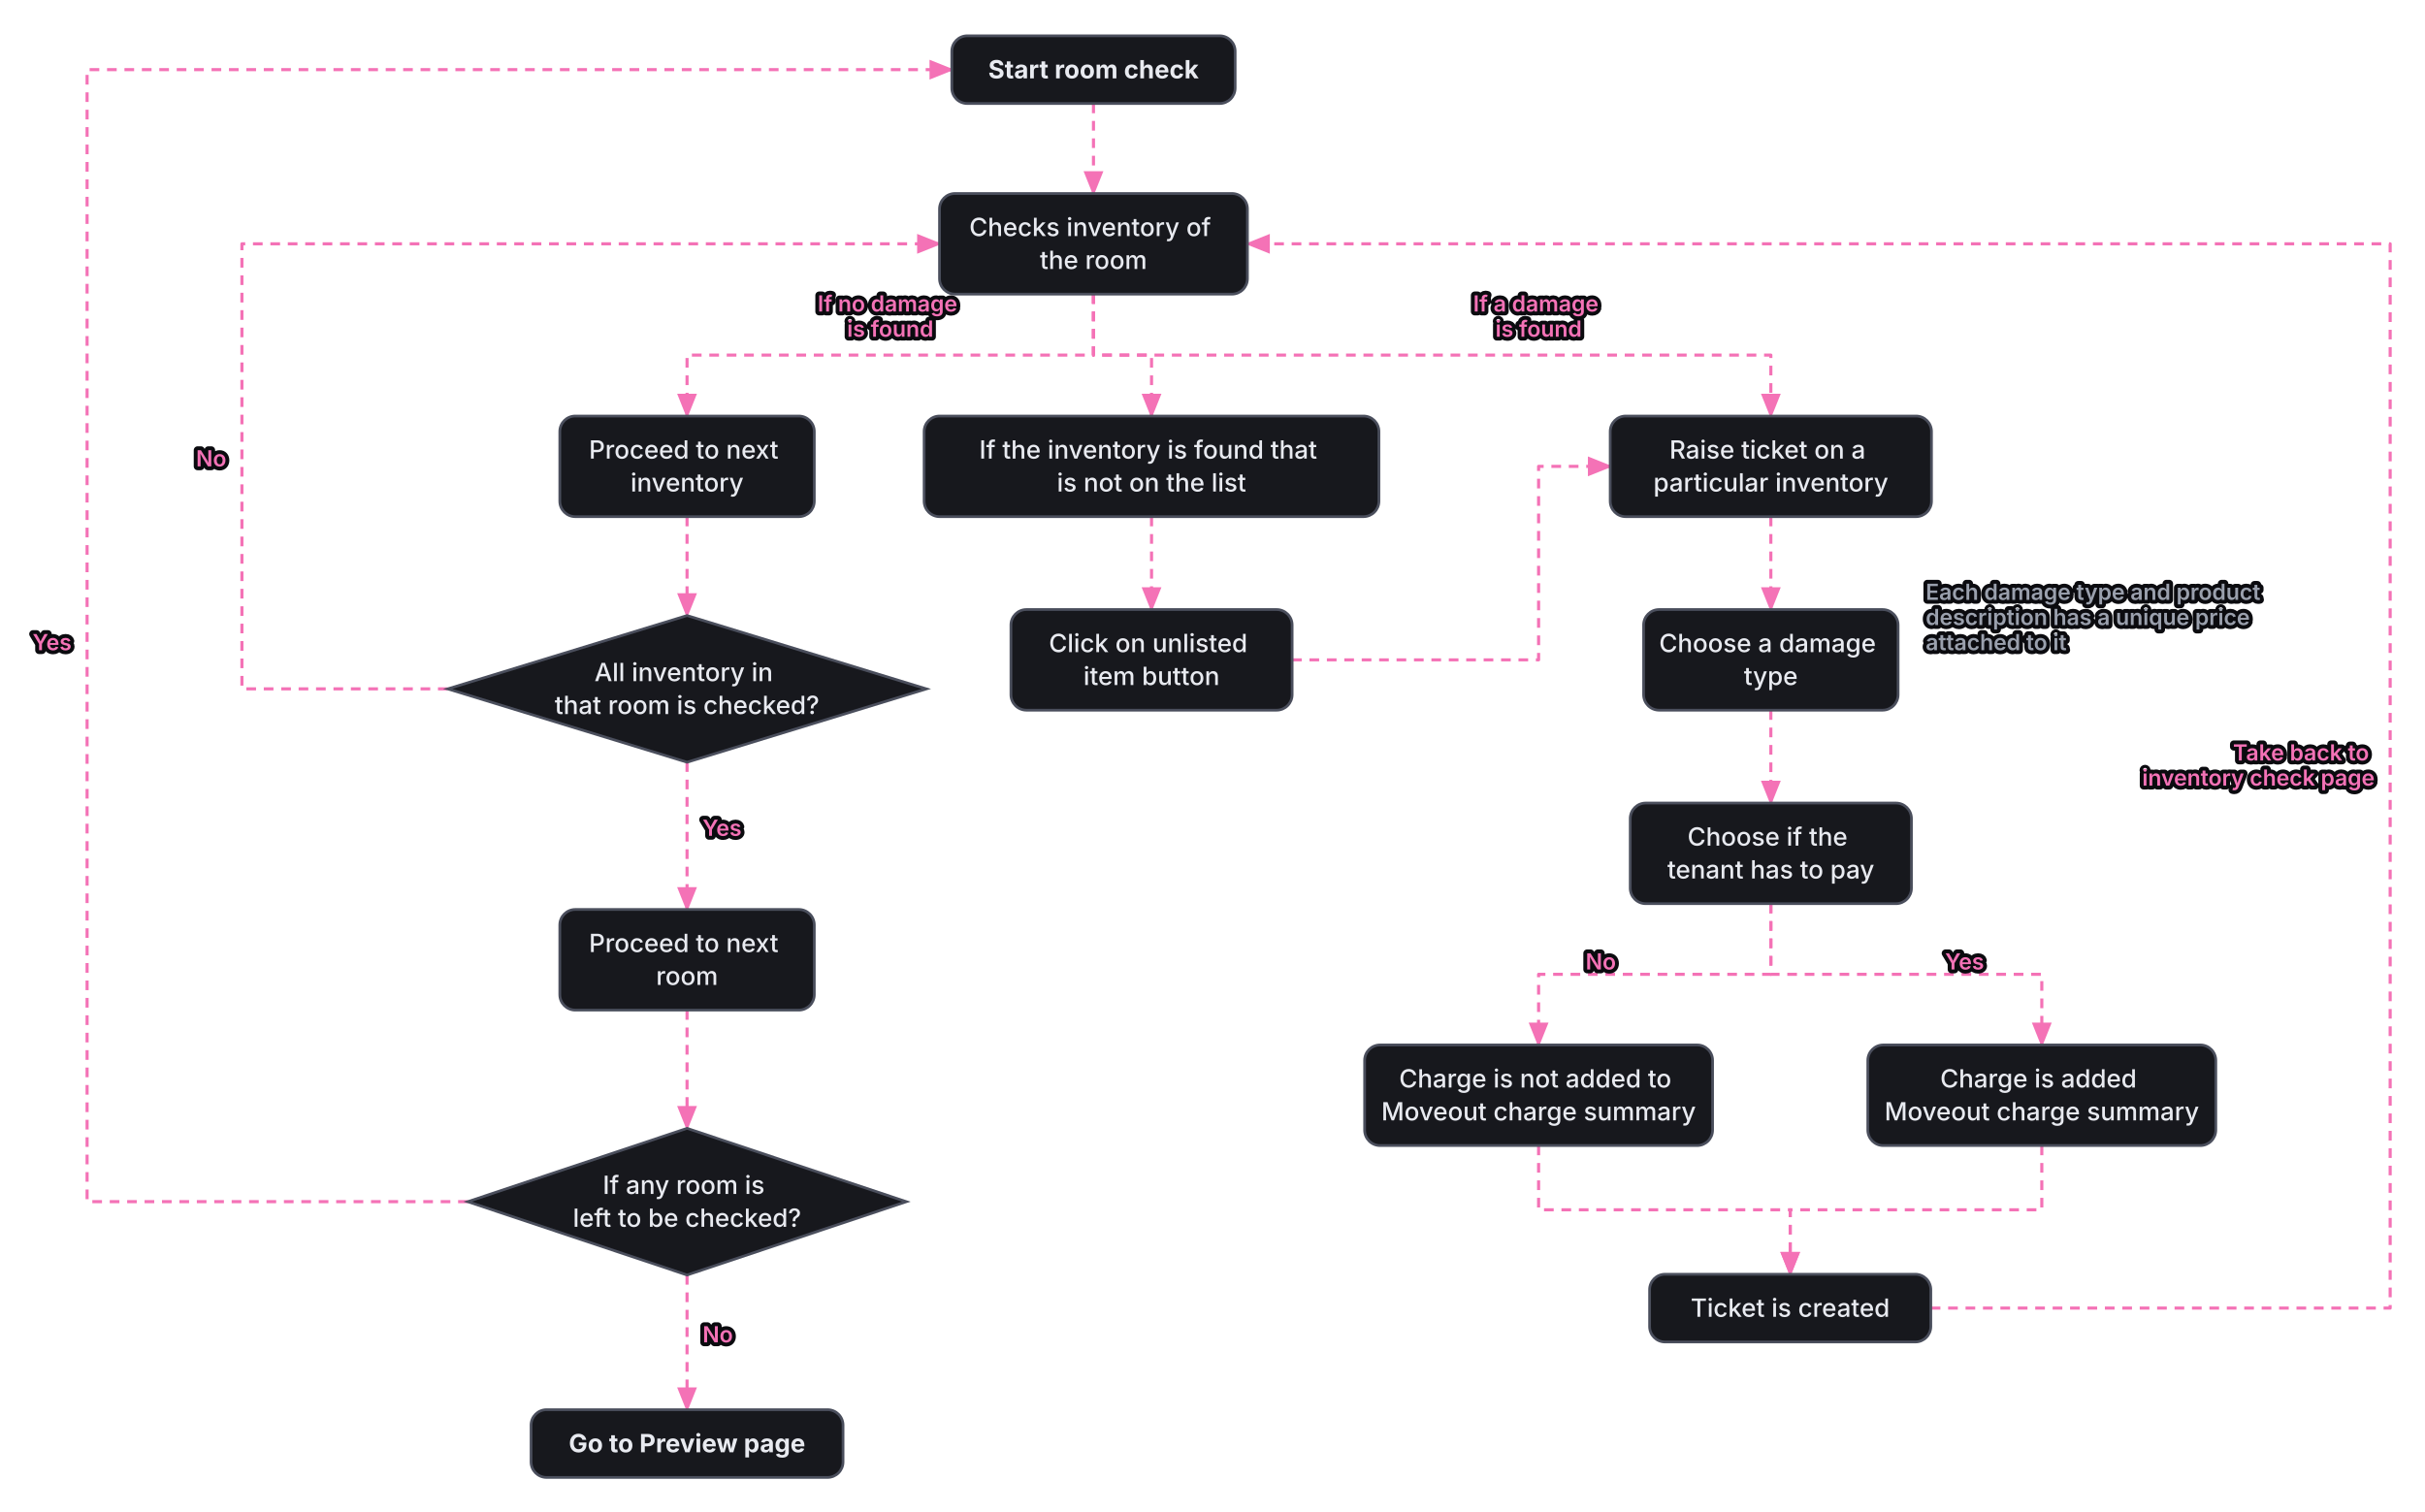
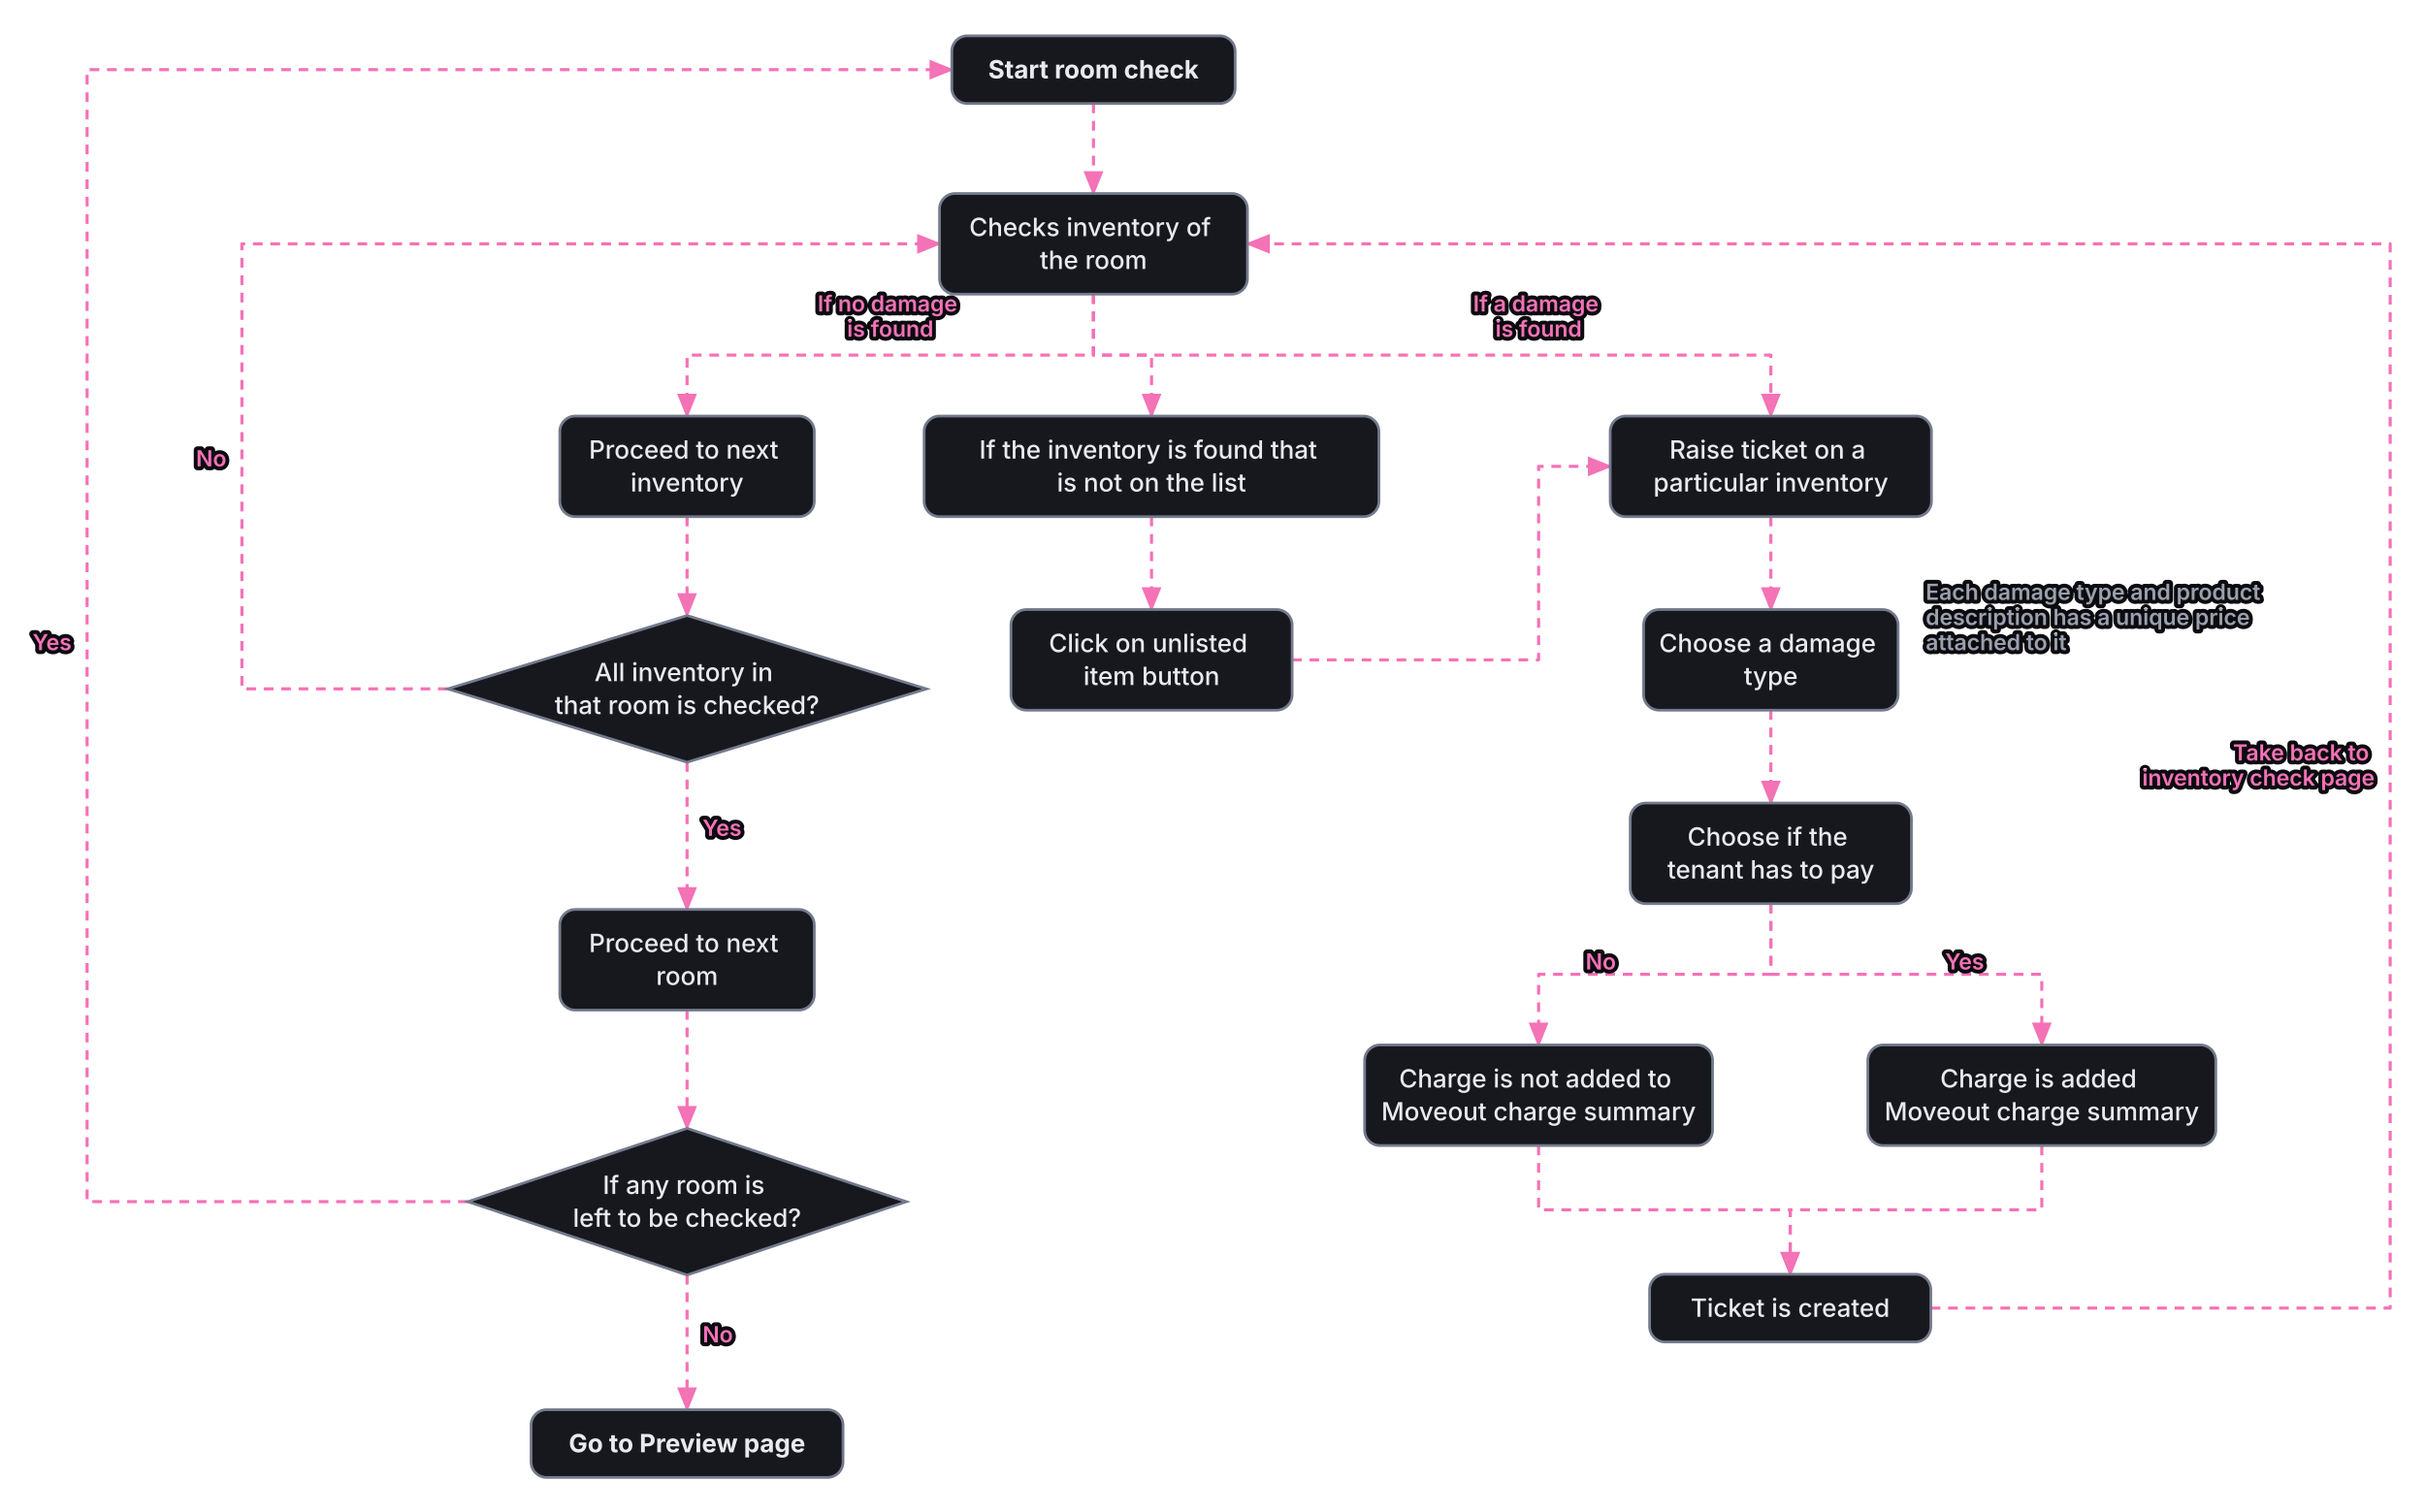
<svg xmlns="http://www.w3.org/2000/svg" viewBox="-235 -6 1253 781" width="1253" height="781" font-family="Inter, ui-sans-serif, system-ui, -apple-system, Segoe UI, Helvetica, Arial, sans-serif">
  <defs>
    <marker id="ar" viewBox="0 0 10 10" refX="9" refY="5" markerWidth="8" markerHeight="8" orient="auto-start-reverse">
      <path d="M0,1 L10,5 L0,9 z" fill="#f472b6" />
    </marker>
  </defs>
  <path d="M330.0,47.5 L330.0,94.0" fill="none" stroke="#f472b6" stroke-width="1.6" stroke-dasharray="5 4" stroke-linejoin="round" marker-end="url(#ar)" />
  <path d="M330.0,146.0 L330.0,177.5 L120.0,177.5 L120.0,209.0" fill="none" stroke="#f472b6" stroke-width="1.6" stroke-dasharray="5 4" stroke-linejoin="round" marker-end="url(#ar)" />
  <path d="M330.0,146.0 L330.0,177.5 L360.0,177.5 L360.0,209.0" fill="none" stroke="#f472b6" stroke-width="1.6" stroke-dasharray="5 4" stroke-linejoin="round" marker-end="url(#ar)" />
  <path d="M330.0,146.0 L330.0,177.5 L680.0,177.5 L680.0,209.0" fill="none" stroke="#f472b6" stroke-width="1.6" stroke-dasharray="5 4" stroke-linejoin="round" marker-end="url(#ar)" />
  <path d="M360.0,261.0 L360.0,309.0" fill="none" stroke="#f472b6" stroke-width="1.6" stroke-dasharray="5 4" stroke-linejoin="round" marker-end="url(#ar)" />
  <path d="M432.6,335.0 L560.0,335.0 L560.0,235.0 L597.0,235.0" fill="none" stroke="#f472b6" stroke-width="1.6" stroke-dasharray="5 4" stroke-linejoin="round" marker-end="url(#ar)" />
  <path d="M120.0,261.0 L120.0,312.1" fill="none" stroke="#f472b6" stroke-width="1.6" stroke-dasharray="5 4" stroke-linejoin="round" marker-end="url(#ar)" />
  <path d="M-3.7,350.0 L-110.0,350.0 L-110.0,120.0 L250.4,120.0" fill="none" stroke="#f472b6" stroke-width="1.6" stroke-dasharray="5 4" stroke-linejoin="round" marker-end="url(#ar)" />
  <path d="M120.0,387.9 L120.0,464.0" fill="none" stroke="#f472b6" stroke-width="1.6" stroke-dasharray="5 4" stroke-linejoin="round" marker-end="url(#ar)" />
  <path d="M120.0,516.0 L120.0,577.1" fill="none" stroke="#f472b6" stroke-width="1.6" stroke-dasharray="5 4" stroke-linejoin="round" marker-end="url(#ar)" />
  <path d="M6.7,615.0 L-190.0,615.0 L-190.0,30.0 L256.8,30.0" fill="none" stroke="#f472b6" stroke-width="1.6" stroke-dasharray="5 4" stroke-linejoin="round" marker-end="url(#ar)" />
  <path d="M120.0,652.9 L120.0,722.5" fill="none" stroke="#f472b6" stroke-width="1.6" stroke-dasharray="5 4" stroke-linejoin="round" marker-end="url(#ar)" />
  <path d="M680.0,261.0 L680.0,309.0" fill="none" stroke="#f472b6" stroke-width="1.6" stroke-dasharray="5 4" stroke-linejoin="round" marker-end="url(#ar)" />
  <path d="M680.0,361.0 L680.0,409.0" fill="none" stroke="#f472b6" stroke-width="1.6" stroke-dasharray="5 4" stroke-linejoin="round" marker-end="url(#ar)" />
  <path d="M680.0,461.0 L680.0,497.5 L560.0,497.5 L560.0,534.0" fill="none" stroke="#f472b6" stroke-width="1.6" stroke-dasharray="5 4" stroke-linejoin="round" marker-end="url(#ar)" />
  <path d="M680.0,461.0 L680.0,497.5 L820.0,497.5 L820.0,534.0" fill="none" stroke="#f472b6" stroke-width="1.6" stroke-dasharray="5 4" stroke-linejoin="round" marker-end="url(#ar)" />
  <path d="M560.0,586.0 L560.0,619.2 L690.0,619.2 L690.0,652.5" fill="none" stroke="#f472b6" stroke-width="1.6" stroke-dasharray="5 4" stroke-linejoin="round" marker-end="url(#ar)" />
  <path d="M820.0,586.0 L820.0,619.2 L690.0,619.2 L690.0,652.5" fill="none" stroke="#f472b6" stroke-width="1.6" stroke-dasharray="5 4" stroke-linejoin="round" marker-end="url(#ar)" />
  <path d="M762.6,670.0 L1000.0,670.0 L1000.0,120.0 L409.6,120.0" fill="none" stroke="#f472b6" stroke-width="1.6" stroke-dasharray="5 4" stroke-linejoin="round" marker-end="url(#ar)" />
-   <rect x="256.8" y="12.5" width="146.4" height="35" rx="8" fill="#17181d" stroke="#4a4e5c" stroke-width="1.4" />
+   <rect x="256.8" y="12.5" width="146.4" height="35" rx="8" fill="#17181d" stroke="#737a8c" stroke-width="1.4" />
  <text text-anchor="middle" font-size="13" font-weight="700" fill="#e8eaf0">
    <tspan x="330" y="34.5">Start room check</tspan>
  </text>
-   <rect x="250.45" y="94.0" width="159.1" height="52" rx="8" fill="#17181d" stroke="#4a4e5c" stroke-width="1.4" />
+   <rect x="250.45" y="94.0" width="159.1" height="52" rx="8" fill="#17181d" stroke="#737a8c" stroke-width="1.4" />
  <text text-anchor="middle" font-size="13" font-weight="500" fill="#e8eaf0">
    <tspan x="330" y="116.0">Checks inventory of</tspan>
    <tspan x="330" y="133.0">the room</tspan>
  </text>
-   <rect x="54.25" y="209.0" width="131.5" height="52" rx="8" fill="#17181d" stroke="#4a4e5c" stroke-width="1.4" />
+   <rect x="54.25" y="209.0" width="131.5" height="52" rx="8" fill="#17181d" stroke="#737a8c" stroke-width="1.4" />
  <text text-anchor="middle" font-size="13" font-weight="500" fill="#e8eaf0">
    <tspan x="120" y="231.0">Proceed to next</tspan>
    <tspan x="120" y="248.0">inventory</tspan>
  </text>
-   <rect x="242.5" y="209.0" width="235.0" height="52" rx="8" fill="#17181d" stroke="#4a4e5c" stroke-width="1.4" />
+   <rect x="242.5" y="209.0" width="235.0" height="52" rx="8" fill="#17181d" stroke="#737a8c" stroke-width="1.4" />
  <text text-anchor="middle" font-size="13" font-weight="500" fill="#e8eaf0">
    <tspan x="360" y="231.0">If the inventory is found that</tspan>
    <tspan x="360" y="248.0">is not on the list</tspan>
  </text>
-   <rect x="597.0" y="209.0" width="166.0" height="52" rx="8" fill="#17181d" stroke="#4a4e5c" stroke-width="1.4" />
+   <rect x="597.0" y="209.0" width="166.0" height="52" rx="8" fill="#17181d" stroke="#737a8c" stroke-width="1.4" />
  <text text-anchor="middle" font-size="13" font-weight="500" fill="#e8eaf0">
    <tspan x="680" y="231.0">Raise ticket on a</tspan>
    <tspan x="680" y="248.0">particular inventory</tspan>
  </text>
-   <rect x="287.35" y="309.0" width="145.3" height="52" rx="8" fill="#17181d" stroke="#4a4e5c" stroke-width="1.4" />
+   <rect x="287.35" y="309.0" width="145.3" height="52" rx="8" fill="#17181d" stroke="#737a8c" stroke-width="1.4" />
  <text text-anchor="middle" font-size="13" font-weight="500" fill="#e8eaf0">
    <tspan x="360" y="331.0">Click on unlisted</tspan>
    <tspan x="360" y="348.0">item button</tspan>
  </text>
-   <polygon points="120,312.1 243.675,350 120,387.9 -3.675,350" fill="#17181d" stroke="#4a4e5c" stroke-width="1.4" />
+   <polygon points="120,312.1 243.675,350 120,387.9 -3.675,350" fill="#17181d" stroke="#737a8c" stroke-width="1.4" />
  <text text-anchor="middle" font-size="13" font-weight="500" fill="#e8eaf0">
    <tspan x="120" y="346.0">All inventory in</tspan>
    <tspan x="120" y="363.0">that room is checked?</tspan>
  </text>
-   <rect x="54.25" y="464.0" width="131.5" height="52" rx="8" fill="#17181d" stroke="#4a4e5c" stroke-width="1.4" />
+   <rect x="54.25" y="464.0" width="131.5" height="52" rx="8" fill="#17181d" stroke="#737a8c" stroke-width="1.4" />
  <text text-anchor="middle" font-size="13" font-weight="500" fill="#e8eaf0">
    <tspan x="120" y="486.0">Proceed to next</tspan>
    <tspan x="120" y="503.0">room</tspan>
  </text>
-   <polygon points="120,577.1 233.325,615 120,652.9 6.675,615" fill="#17181d" stroke="#4a4e5c" stroke-width="1.4" />
+   <polygon points="120,577.1 233.325,615 120,652.9 6.675,615" fill="#17181d" stroke="#737a8c" stroke-width="1.4" />
  <text text-anchor="middle" font-size="13" font-weight="500" fill="#e8eaf0">
    <tspan x="120" y="611.0">If any room is</tspan>
    <tspan x="120" y="628.0">left to be checked?</tspan>
  </text>
-   <rect x="39.4" y="722.5" width="161.2" height="35" rx="8" fill="#17181d" stroke="#4a4e5c" stroke-width="1.4" />
+   <rect x="39.4" y="722.5" width="161.2" height="35" rx="8" fill="#17181d" stroke="#737a8c" stroke-width="1.4" />
  <text text-anchor="middle" font-size="13" font-weight="700" fill="#e8eaf0">
    <tspan x="120" y="744.5">Go to Preview page</tspan>
  </text>
-   <rect x="614.25" y="309.0" width="131.5" height="52" rx="8" fill="#17181d" stroke="#4a4e5c" stroke-width="1.4" />
+   <rect x="614.25" y="309.0" width="131.5" height="52" rx="8" fill="#17181d" stroke="#737a8c" stroke-width="1.4" />
  <text text-anchor="middle" font-size="13" font-weight="500" fill="#e8eaf0">
    <tspan x="680" y="331.0">Choose a damage</tspan>
    <tspan x="680" y="348.0">type</tspan>
  </text>
-   <rect x="607.35" y="409.0" width="145.3" height="52" rx="8" fill="#17181d" stroke="#4a4e5c" stroke-width="1.4" />
+   <rect x="607.35" y="409.0" width="145.3" height="52" rx="8" fill="#17181d" stroke="#737a8c" stroke-width="1.4" />
  <text text-anchor="middle" font-size="13" font-weight="500" fill="#e8eaf0">
    <tspan x="680" y="431.0">Choose if the</tspan>
    <tspan x="680" y="448.0">tenant has to pay</tspan>
  </text>
-   <rect x="470.1" y="534.0" width="179.8" height="52" rx="8" fill="#17181d" stroke="#4a4e5c" stroke-width="1.4" />
+   <rect x="470.1" y="534.0" width="179.8" height="52" rx="8" fill="#17181d" stroke="#737a8c" stroke-width="1.4" />
  <text text-anchor="middle" font-size="13" font-weight="500" fill="#e8eaf0">
    <tspan x="560" y="556.0">Charge is not added to</tspan>
    <tspan x="560" y="573.0">Moveout charge summary</tspan>
  </text>
-   <rect x="730.1" y="534.0" width="179.8" height="52" rx="8" fill="#17181d" stroke="#4a4e5c" stroke-width="1.4" />
+   <rect x="730.1" y="534.0" width="179.8" height="52" rx="8" fill="#17181d" stroke="#737a8c" stroke-width="1.4" />
  <text text-anchor="middle" font-size="13" font-weight="500" fill="#e8eaf0">
    <tspan x="820" y="556.0">Charge is added</tspan>
    <tspan x="820" y="573.0">Moveout charge summary</tspan>
  </text>
-   <rect x="617.35" y="652.5" width="145.3" height="35" rx="8" fill="#17181d" stroke="#4a4e5c" stroke-width="1.4" />
+   <rect x="617.35" y="652.5" width="145.3" height="35" rx="8" fill="#17181d" stroke="#737a8c" stroke-width="1.4" />
  <text text-anchor="middle" font-size="13" font-weight="500" fill="#e8eaf0">
    <tspan x="690" y="674.5">Ticket is created</tspan>
  </text>
  <text text-anchor="middle" font-size="11.5" font-weight="600" fill="none" stroke="#0b0b0f" stroke-width="4" stroke-linejoin="round">
    <tspan x="225" y="155">If no damage</tspan>
    <tspan x="225" y="168">is found</tspan>
  </text>
  <text text-anchor="middle" font-size="11.5" font-weight="600" fill="#f472b6">
    <tspan x="225" y="155">If no damage</tspan>
    <tspan x="225" y="168">is found</tspan>
  </text>
  <text text-anchor="middle" font-size="11.5" font-weight="600" fill="none" stroke="#0b0b0f" stroke-width="4" stroke-linejoin="round">
    <tspan x="560" y="155">If a damage</tspan>
    <tspan x="560" y="168">is found</tspan>
  </text>
  <text text-anchor="middle" font-size="11.5" font-weight="600" fill="#f472b6">
    <tspan x="560" y="155">If a damage</tspan>
    <tspan x="560" y="168">is found</tspan>
  </text>
  <text text-anchor="end" font-size="11.5" font-weight="600" fill="none" stroke="#0b0b0f" stroke-width="4" stroke-linejoin="round">
    <tspan x="-118" y="235">No</tspan>
  </text>
  <text text-anchor="end" font-size="11.5" font-weight="600" fill="#f472b6">
    <tspan x="-118" y="235">No</tspan>
  </text>
  <text text-anchor="start" font-size="11.5" font-weight="600" fill="none" stroke="#0b0b0f" stroke-width="4" stroke-linejoin="round">
    <tspan x="128.0" y="425.95">Yes</tspan>
  </text>
  <text text-anchor="start" font-size="11.5" font-weight="600" fill="#f472b6">
    <tspan x="128.0" y="425.95">Yes</tspan>
  </text>
  <text text-anchor="end" font-size="11.5" font-weight="600" fill="none" stroke="#0b0b0f" stroke-width="4" stroke-linejoin="round">
    <tspan x="-198" y="330">Yes</tspan>
  </text>
  <text text-anchor="end" font-size="11.5" font-weight="600" fill="#f472b6">
    <tspan x="-198" y="330">Yes</tspan>
  </text>
  <text text-anchor="start" font-size="11.5" font-weight="600" fill="none" stroke="#0b0b0f" stroke-width="4" stroke-linejoin="round">
    <tspan x="128.0" y="687.7">No</tspan>
  </text>
  <text text-anchor="start" font-size="11.5" font-weight="600" fill="#f472b6">
    <tspan x="128.0" y="687.7">No</tspan>
  </text>
  <text text-anchor="end" font-size="11.5" font-weight="600" fill="none" stroke="#0b0b0f" stroke-width="4" stroke-linejoin="round">
    <tspan x="600" y="495">No</tspan>
  </text>
  <text text-anchor="end" font-size="11.5" font-weight="600" fill="#f472b6">
    <tspan x="600" y="495">No</tspan>
  </text>
  <text text-anchor="start" font-size="11.5" font-weight="600" fill="none" stroke="#0b0b0f" stroke-width="4" stroke-linejoin="round">
    <tspan x="770" y="495">Yes</tspan>
  </text>
  <text text-anchor="start" font-size="11.5" font-weight="600" fill="#f472b6">
    <tspan x="770" y="495">Yes</tspan>
  </text>
  <text text-anchor="end" font-size="11.5" font-weight="600" fill="none" stroke="#0b0b0f" stroke-width="4" stroke-linejoin="round">
    <tspan x="992" y="387">Take back to</tspan>
    <tspan x="992" y="400">inventory check page</tspan>
  </text>
  <text text-anchor="end" font-size="11.5" font-weight="600" fill="#f472b6">
    <tspan x="992" y="387">Take back to</tspan>
    <tspan x="992" y="400">inventory check page</tspan>
  </text>
  <text text-anchor="start" font-size="11.5" font-weight="600" fill="none" stroke="#0b0b0f" stroke-width="4" stroke-linejoin="round">
    <tspan x="760" y="304">Each damage type and product</tspan>
    <tspan x="760" y="317">description has a unique price</tspan>
    <tspan x="760" y="330">attached to it</tspan>
  </text>
  <text text-anchor="start" font-size="11.5" font-weight="600" fill="#9aa0ad">
    <tspan x="760" y="304">Each damage type and product</tspan>
    <tspan x="760" y="317">description has a unique price</tspan>
    <tspan x="760" y="330">attached to it</tspan>
  </text>
</svg>
